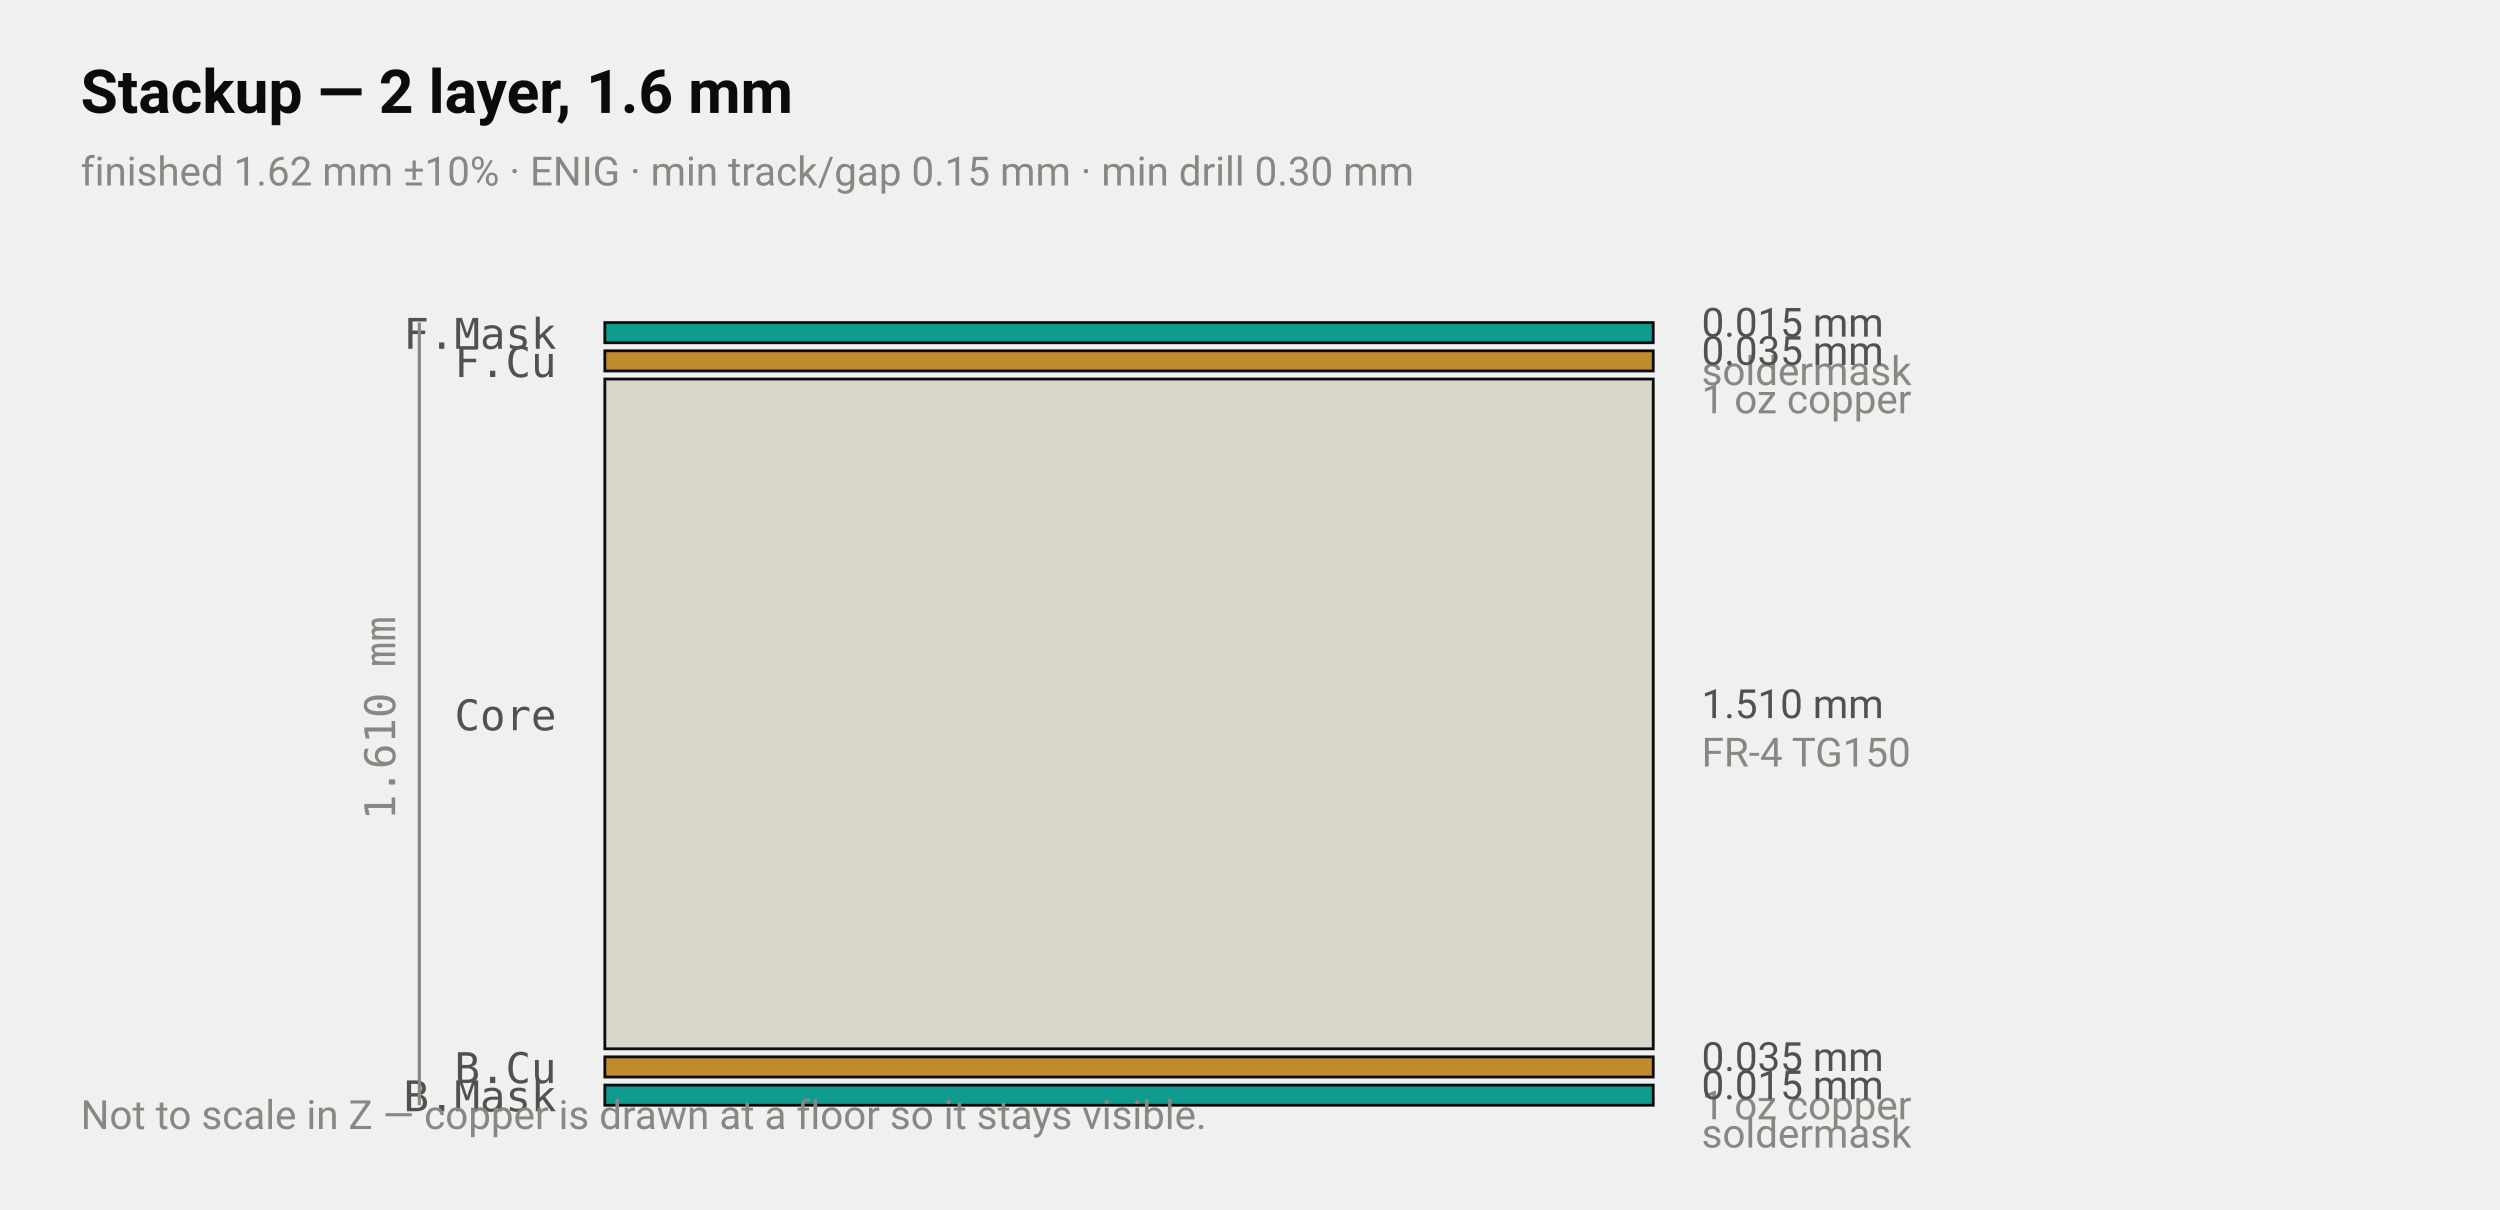
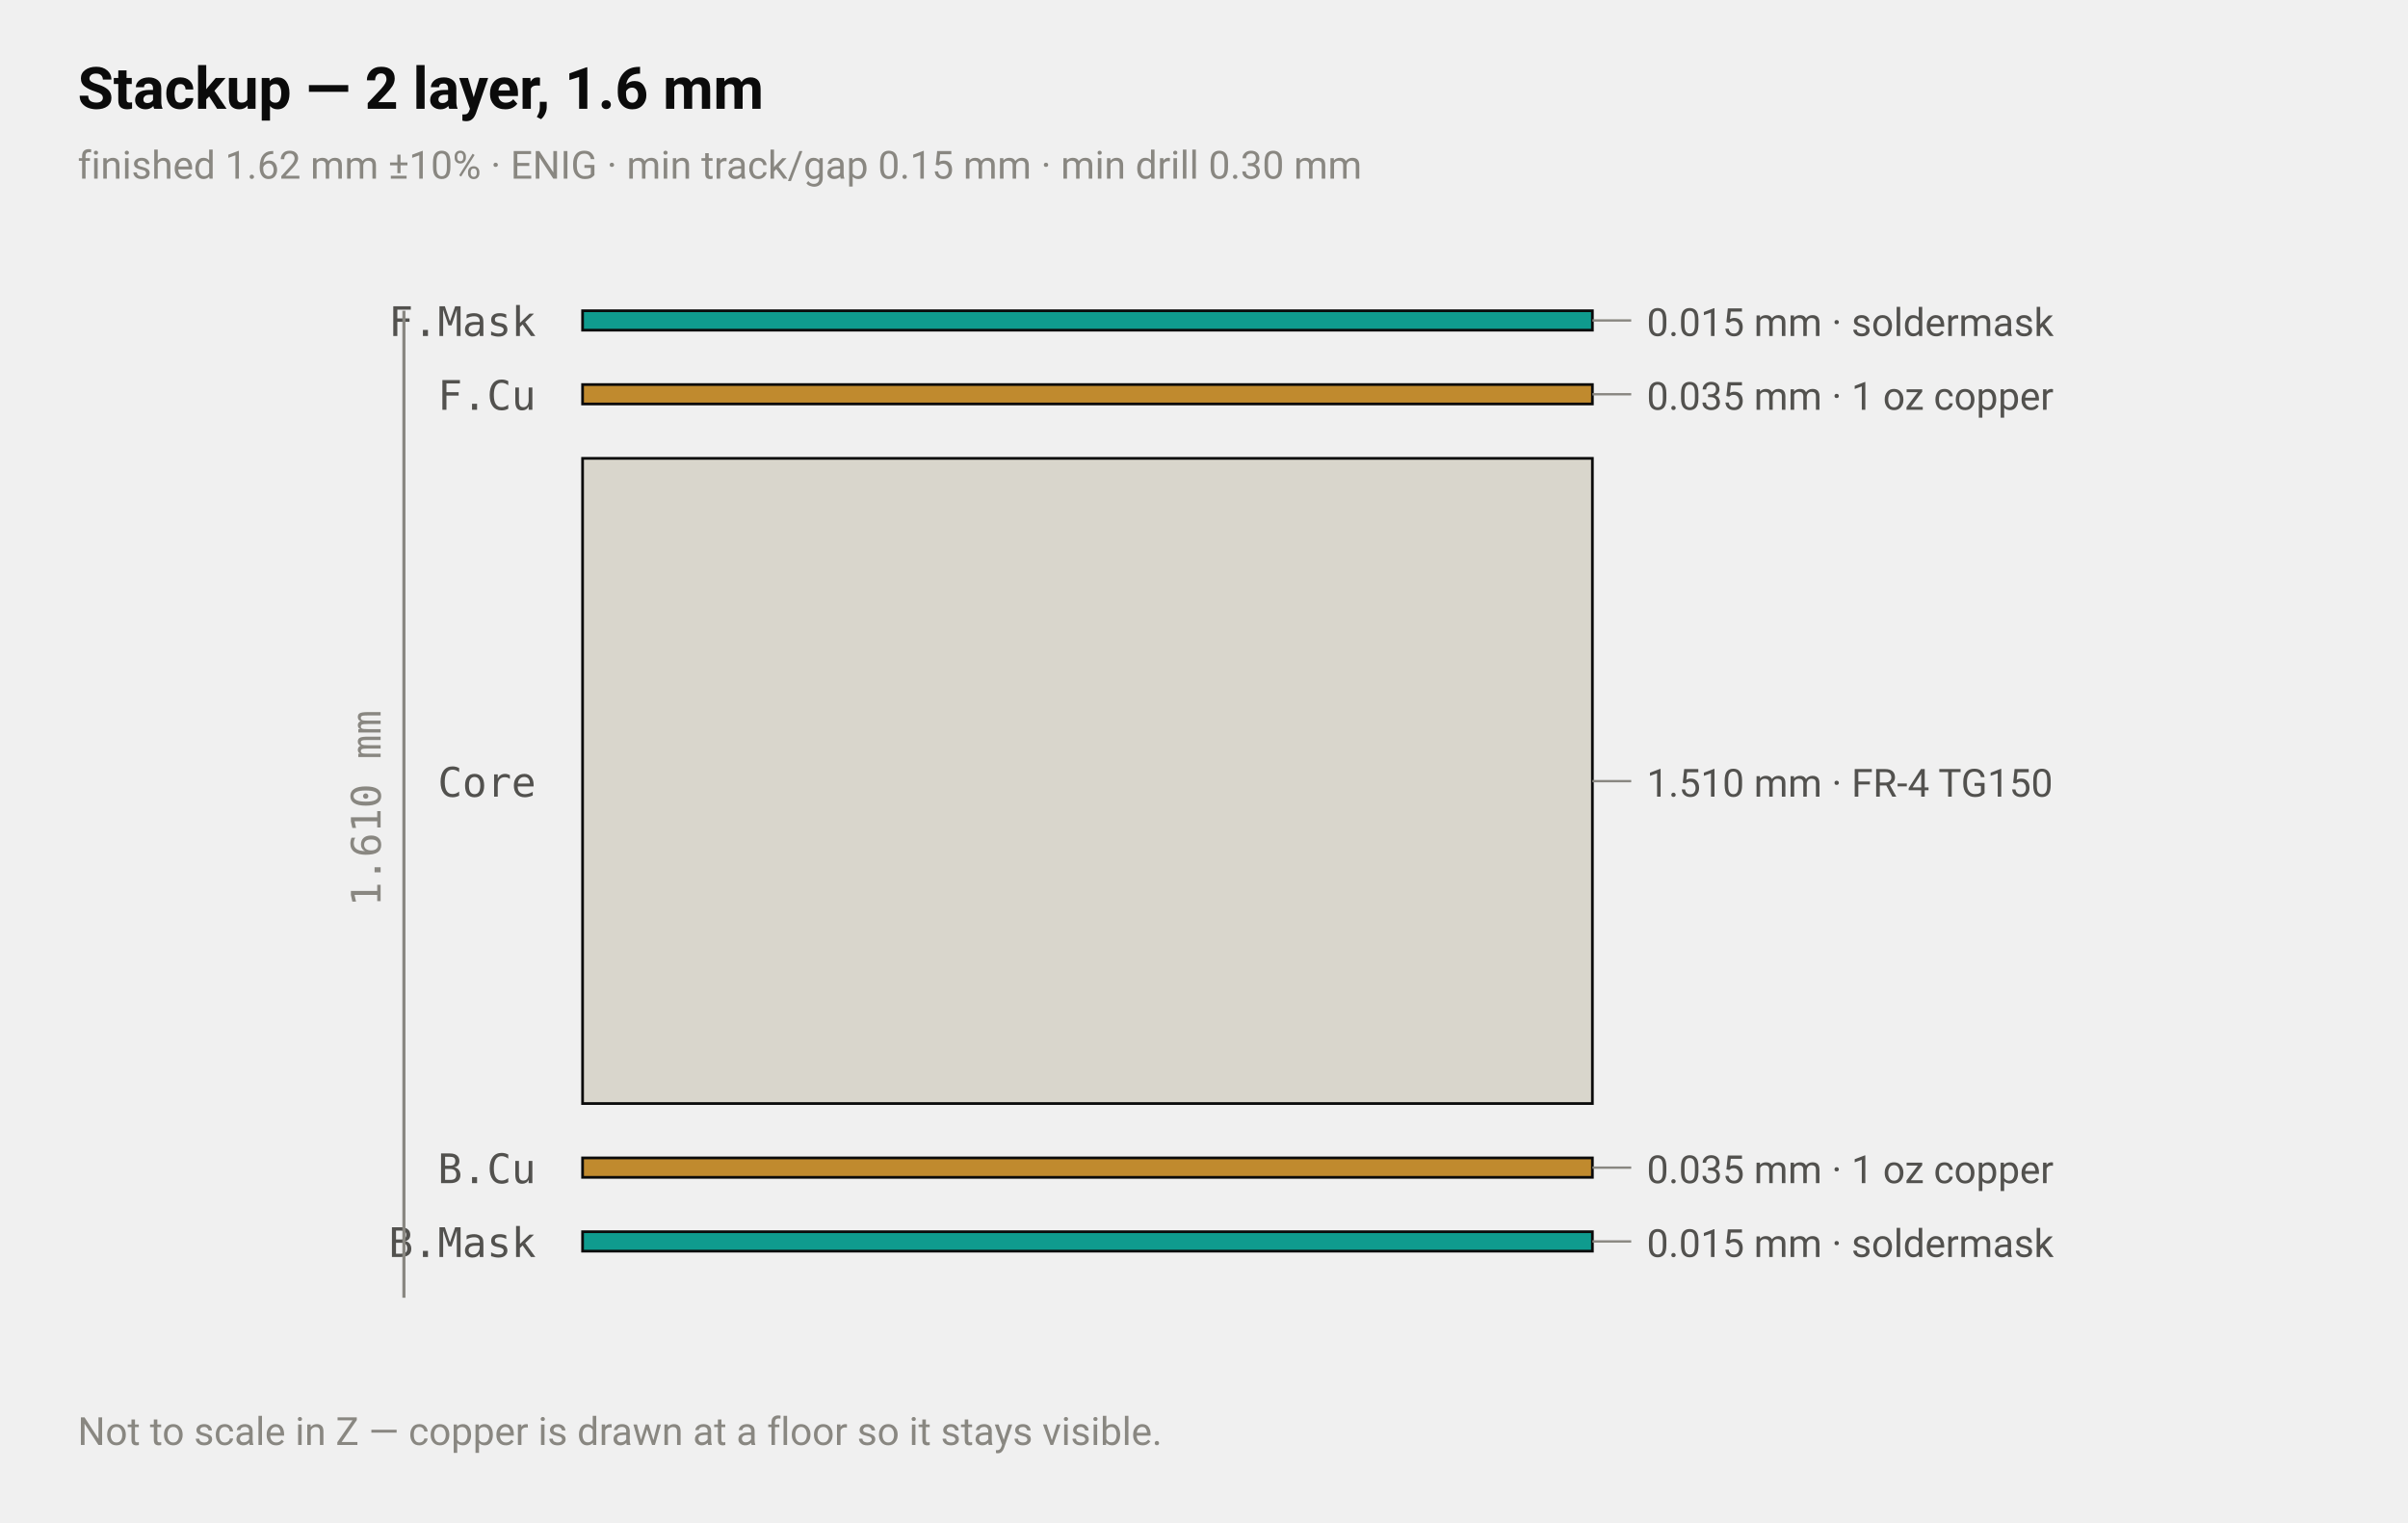
- <svg xmlns="http://www.w3.org/2000/svg" width="620" height="300" viewBox="0 0 620 300" font-family="ui-sans-serif,system-ui,-apple-system,'Segoe UI',Roboto,'Helvetica Neue',Arial,sans-serif" role="img" aria-label="Two-layer PCB stackup">
+ <svg xmlns="http://www.w3.org/2000/svg" width="620" height="392" viewBox="0 0 620 392" font-family="ui-sans-serif,system-ui,-apple-system,'Segoe UI',Roboto,'Helvetica Neue',Arial,sans-serif" role="img" aria-label="Two-layer PCB stackup">
  <style>.ink{fill:#0b0b0b} .ink2{fill:#52514e} .mut{fill:#898781}.t{font-size:11.5px} .ts{font-size:10px} .tb{font-size:12px;font-weight:600} .h{font-size:15px;font-weight:600} .lbl{font-size:10px;letter-spacing:0.09em;font-weight:600}.num{font-family:ui-monospace,SFMono-Regular,Menlo,Consolas,monospace;font-size:10.5px}@media (prefers-color-scheme:dark){.ink{fill:#ffffff} .ink2{fill:#c3c2b7}}</style>
  <text x="20" y="28" class="h ink">Stackup — 2 layer, 1.6 mm</text>
  <text x="20" y="46" class="ts mut">finished 1.62 mm ±10% · ENIG · min track/gap 0.15 mm · min drill 0.30 mm</text>
  <rect x="150" y="80.0" width="260" height="5.0" fill="#0f9b8e" stroke="#0b0b0b" stroke-width="0.7" />
  <text x="138" y="86.5" class="num ink2" text-anchor="end">F.Mask</text>
-   <text x="422" y="83.5" class="ts ink2">0.015 mm</text>
-   <text x="422" y="95.5" class="ts mut">soldermask</text>
-   <rect x="150" y="87.0" width="260" height="5.0" fill="#c08a2e" stroke="#0b0b0b" stroke-width="0.7" />
-   <text x="138" y="93.5" class="num ink2" text-anchor="end">F.Cu</text>
-   <text x="422" y="90.5" class="ts ink2">0.035 mm</text>
-   <text x="422" y="102.5" class="ts mut">1 oz copper</text>
-   <rect x="150" y="94.0" width="260" height="166.1" fill="#d9d6cc" stroke="#0b0b0b" stroke-width="0.7" />
-   <text x="138" y="181.1" class="num ink2" text-anchor="end">Core</text>
-   <text x="422" y="178.1" class="ts ink2">1.510 mm</text>
-   <text x="422" y="190.1" class="ts mut">FR-4 TG150</text>
-   <rect x="150" y="262.1" width="260" height="5.0" fill="#c08a2e" stroke="#0b0b0b" stroke-width="0.7" />
-   <text x="138" y="268.6" class="num ink2" text-anchor="end">B.Cu</text>
-   <text x="422" y="265.6" class="ts ink2">0.035 mm</text>
-   <text x="422" y="277.6" class="ts mut">1 oz copper</text>
-   <rect x="150" y="269.1" width="260" height="5.0" fill="#0f9b8e" stroke="#0b0b0b" stroke-width="0.7" />
-   <text x="138" y="275.6" class="num ink2" text-anchor="end">B.Mask</text>
-   <text x="422" y="272.6" class="ts ink2">0.015 mm</text>
-   <text x="422" y="284.6" class="ts mut">soldermask</text>
-   <line x1="104" y1="80" x2="104" y2="274.1" stroke="#898781" stroke-width="0.8" />
-   <text x="98" y="178.1" class="num mut" text-anchor="middle" transform="rotate(-90 98 178.1)">1.610 mm</text>
-   <text x="20" y="280" class="ts mut">Not to scale in Z — copper is drawn at a floor so it stays visible.</text>
+   <text x="424" y="86.5" class="ts ink2">0.015 mm  ·  soldermask</text>
+   <line x1="410" y1="82.5" x2="420" y2="82.5" stroke="#898781" stroke-width="0.6" />
+   <rect x="150" y="99.0" width="260" height="5.0" fill="#c08a2e" stroke="#0b0b0b" stroke-width="0.7" />
+   <text x="138" y="105.5" class="num ink2" text-anchor="end">F.Cu</text>
+   <text x="424" y="105.5" class="ts ink2">0.035 mm  ·  1 oz copper</text>
+   <line x1="410" y1="101.5" x2="420" y2="101.5" stroke="#898781" stroke-width="0.6" />
+   <rect x="150" y="118.0" width="260" height="166.1" fill="#d9d6cc" stroke="#0b0b0b" stroke-width="0.7" />
+   <text x="138" y="205.1" class="num ink2" text-anchor="end">Core</text>
+   <text x="424" y="205.1" class="ts ink2">1.510 mm  ·  FR-4 TG150</text>
+   <line x1="410" y1="201.1" x2="420" y2="201.1" stroke="#898781" stroke-width="0.6" />
+   <rect x="150" y="298.1" width="260" height="5.0" fill="#c08a2e" stroke="#0b0b0b" stroke-width="0.7" />
+   <text x="138" y="304.6" class="num ink2" text-anchor="end">B.Cu</text>
+   <text x="424" y="304.6" class="ts ink2">0.035 mm  ·  1 oz copper</text>
+   <line x1="410" y1="300.6" x2="420" y2="300.6" stroke="#898781" stroke-width="0.6" />
+   <rect x="150" y="317.1" width="260" height="5.0" fill="#0f9b8e" stroke="#0b0b0b" stroke-width="0.7" />
+   <text x="138" y="323.6" class="num ink2" text-anchor="end">B.Mask</text>
+   <text x="424" y="323.6" class="ts ink2">0.015 mm  ·  soldermask</text>
+   <line x1="410" y1="319.6" x2="420" y2="319.6" stroke="#898781" stroke-width="0.6" />
+   <line x1="104" y1="80" x2="104" y2="334.1" stroke="#898781" stroke-width="0.8" />
+   <text x="98" y="208.1" class="num mut" text-anchor="middle" transform="rotate(-90 98 208.1)">1.610 mm</text>
+   <text x="20" y="372" class="ts mut">Not to scale in Z — copper is drawn at a floor so it stays visible.</text>
</svg>
